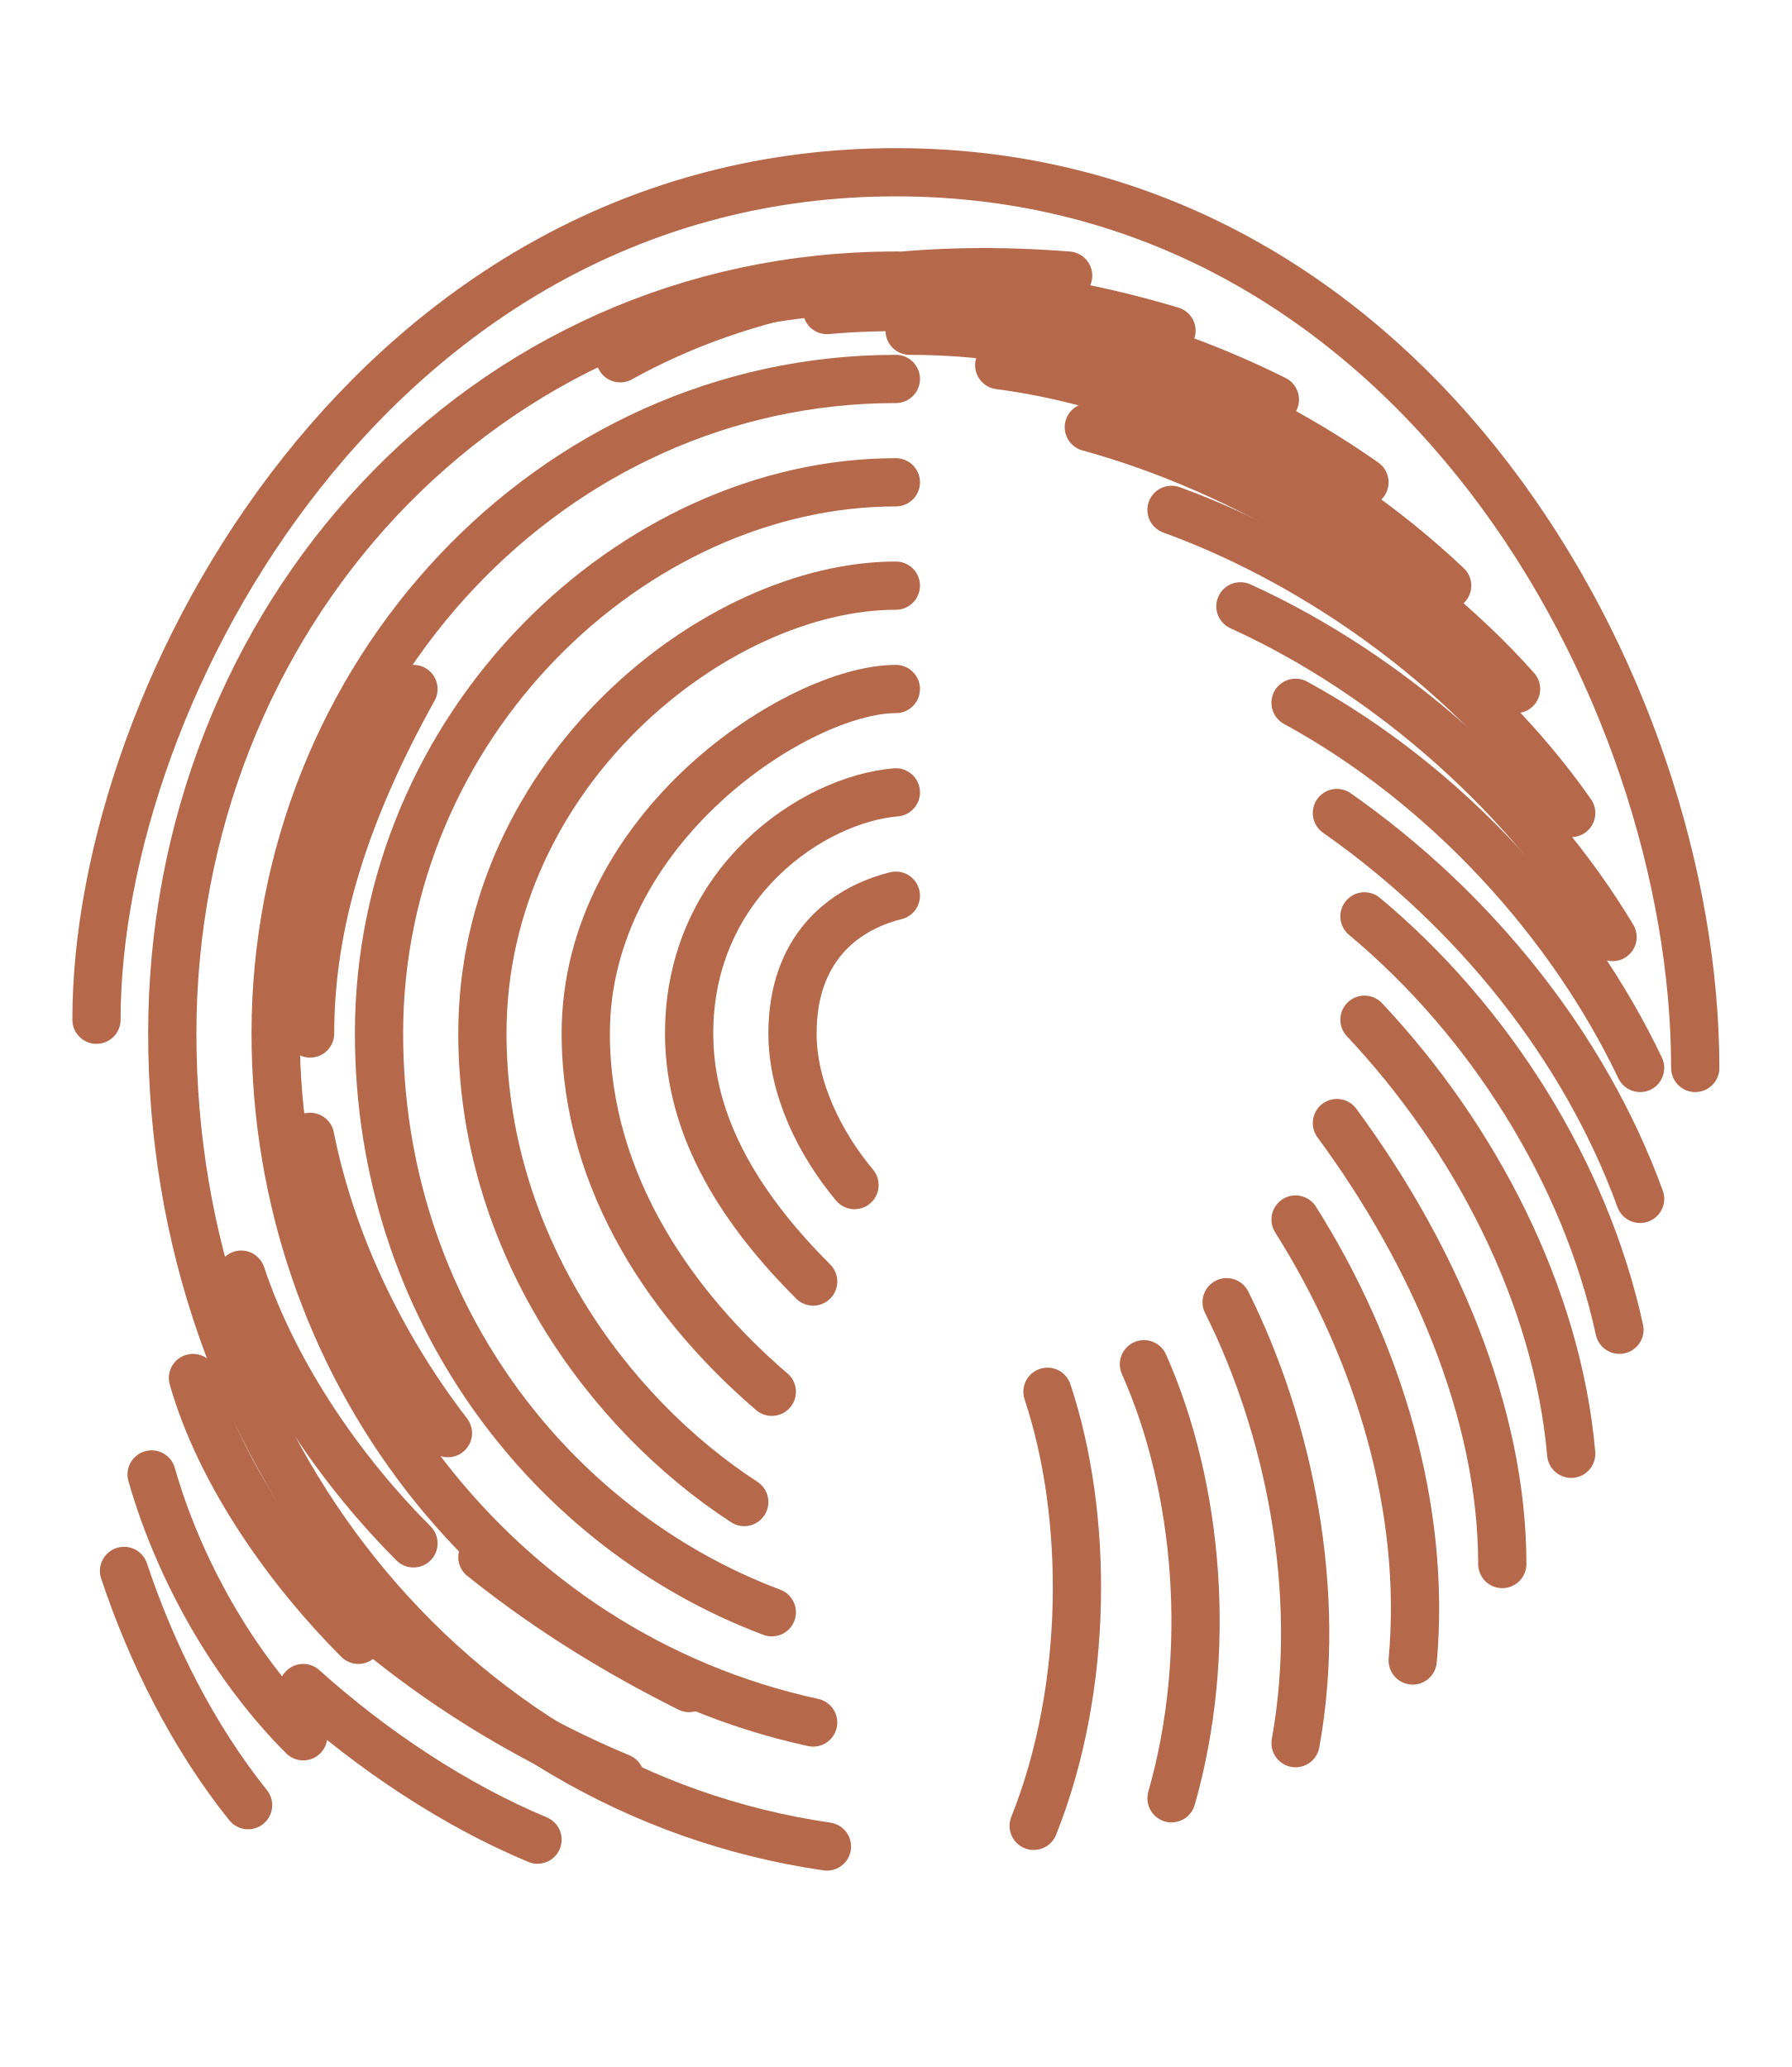
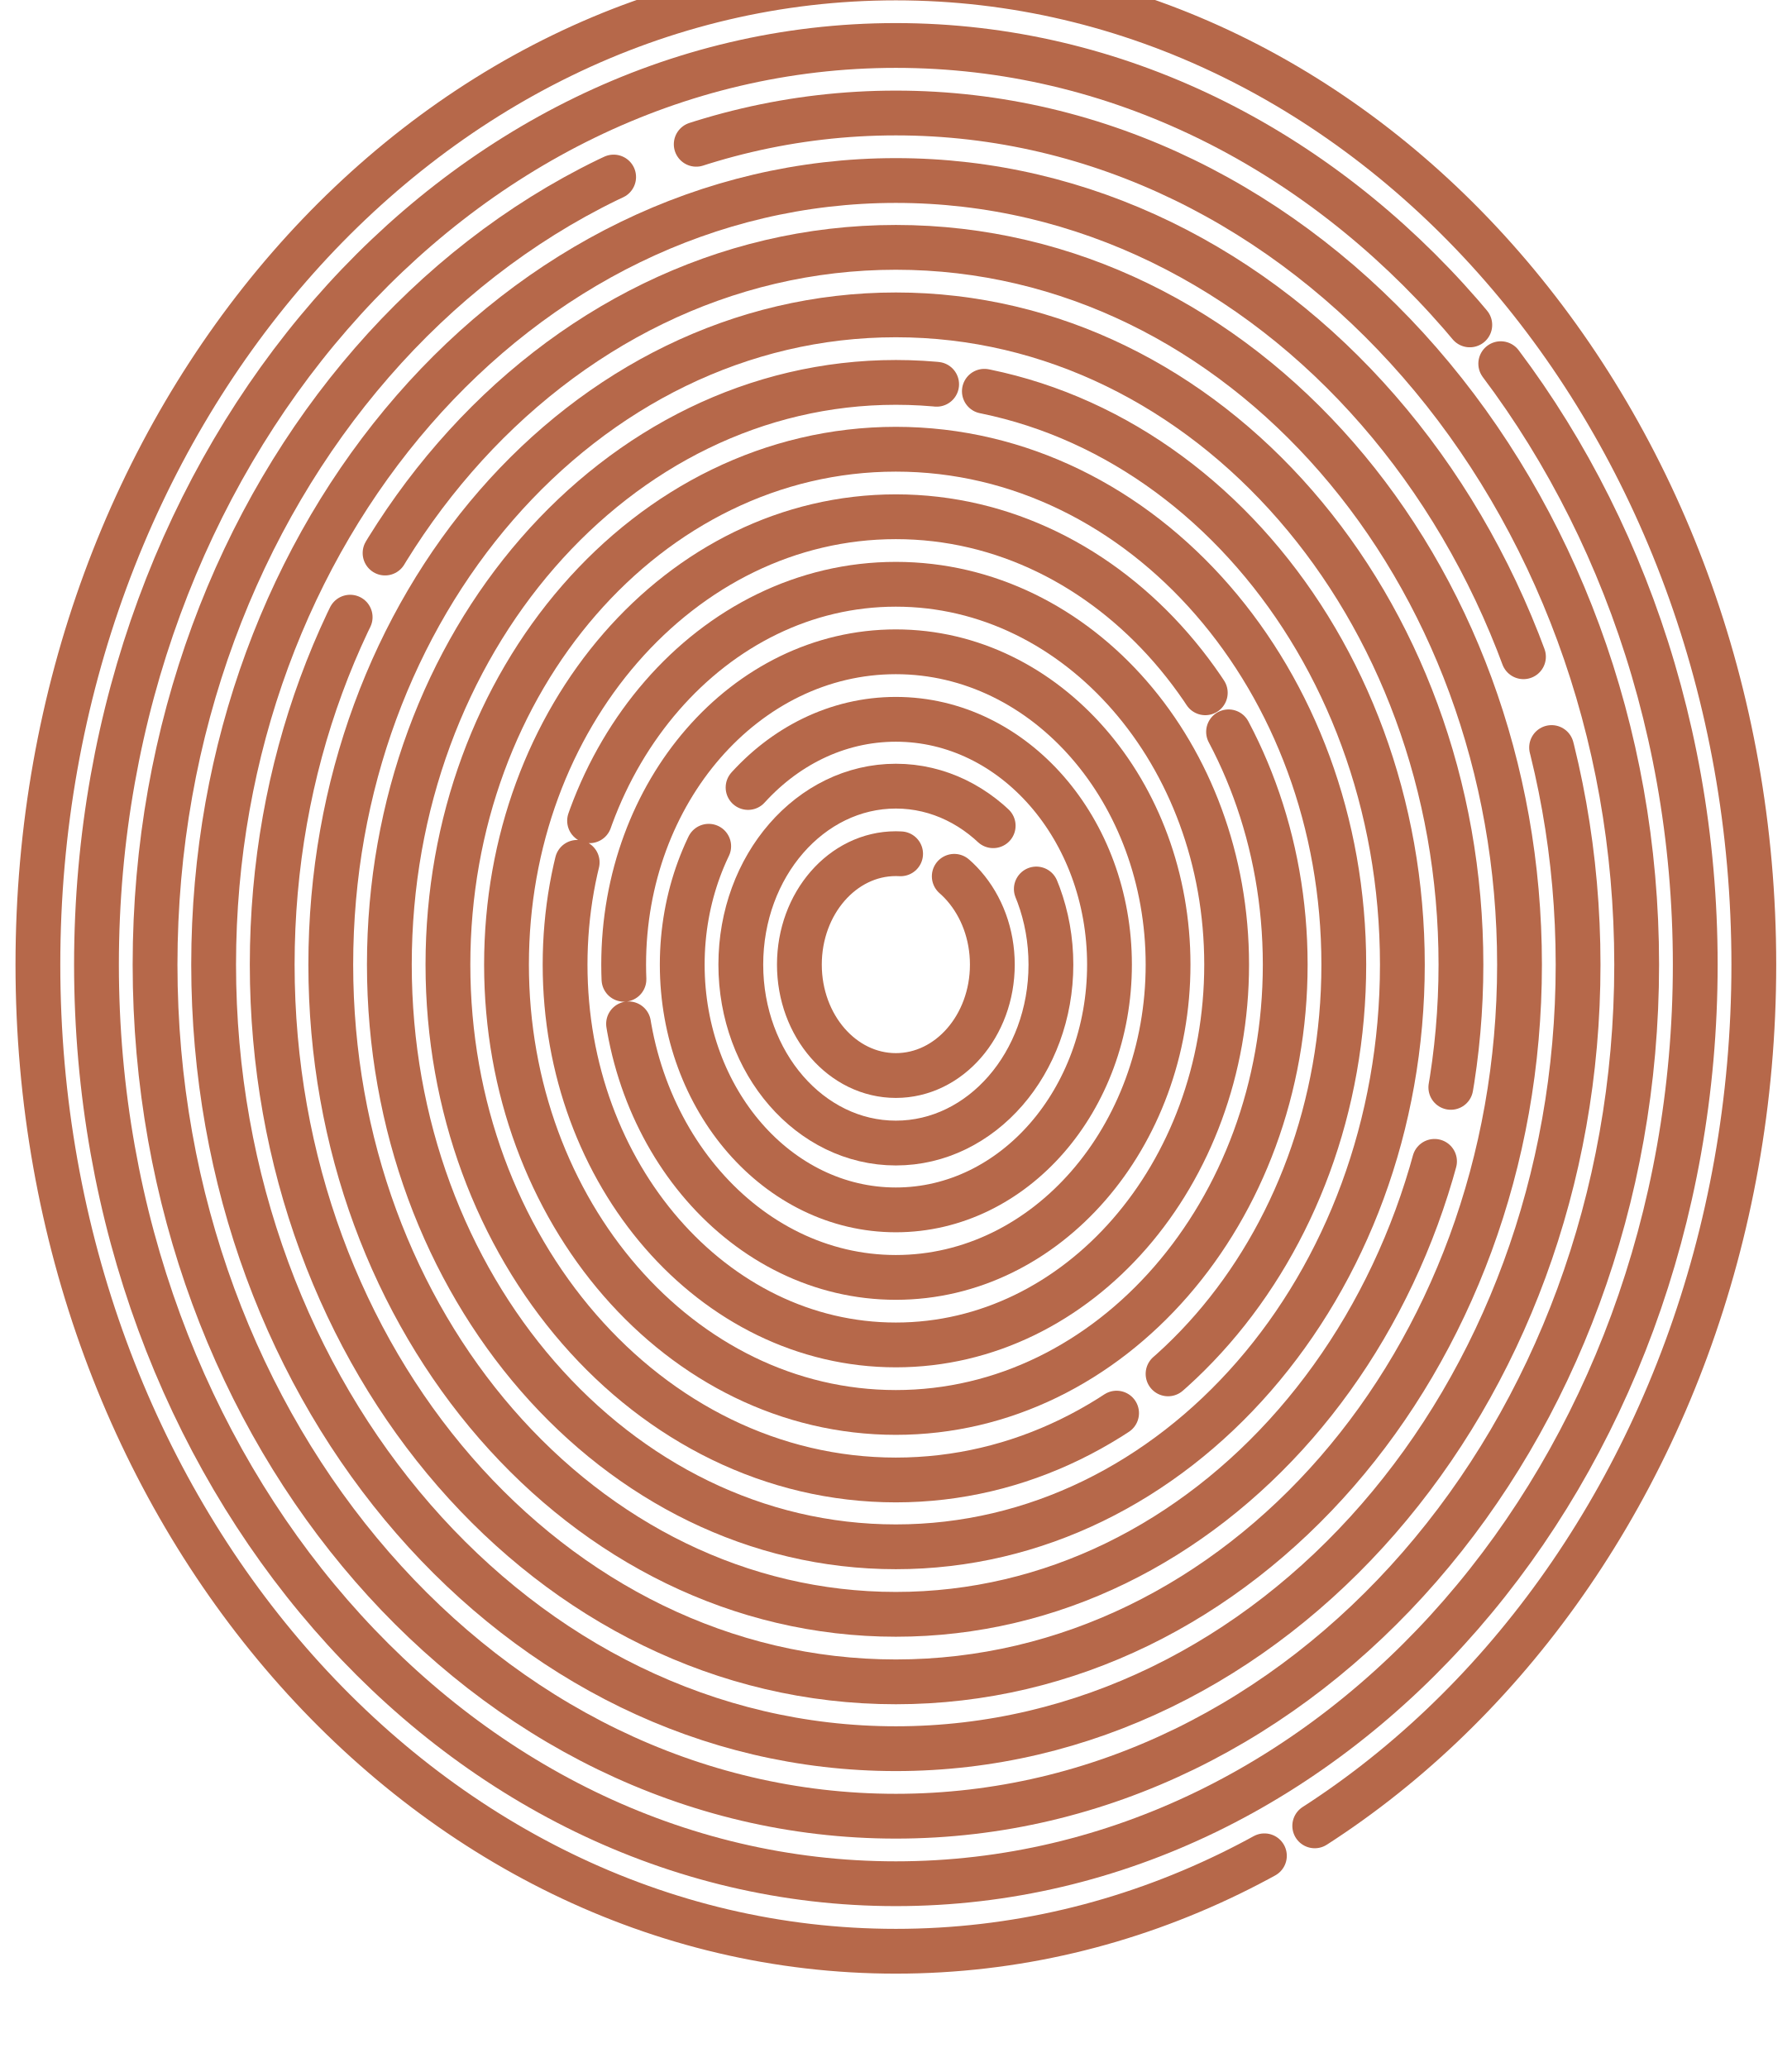
<svg xmlns="http://www.w3.org/2000/svg" viewBox="0 0 260 300" fill="none">
-   <g stroke="#B6684A" stroke-width="7" stroke-linecap="round" fill="none">
-     <path d="M130 40 C70 40 25 90 25 150 C25 210 65 260 120 268" />
-     <path d="M130 55 C80 55 40 98 40 150 C40 198 72 240 118 250" />
-     <path d="M130 70 C92 70 55 105 55 150 C55 190 80 222 112 234" />
-     <path d="M60 100 C50 118 45 134 45 150" />
-     <path d="M130 85 C104 85 70 112 70 150 C70 180 88 205 108 218" />
-     <path d="M45 165 C48 180 55 195 65 208" />
-     <path d="M130 100 C116 100 85 120 85 150 C85 172 98 190 112 202" />
-     <path d="M35 185 C40 200 50 214 60 224" />
-     <path d="M130 115 C118 116 100 128 100 150 C100 164 108 176 118 186" />
-     <path d="M28 200 C32 214 42 228 52 238" />
-     <path d="M130 130 C122 132 115 138 115 150 C115 158 119 166 124 172" />
-     <path d="M22 214 C26 228 34 242 44 252" />
-     <path d="M18 228 C22 240 28 252 36 262" />
-     <path d="M100 245 C90 240 80 234 70 226" />
-     <path d="M90 258 C78 253 66 246 55 237" />
-     <path d="M78 267 C66 262 54 254 44 245" />
-     <path d="M155 40 C130 38 108 42 90 52" />
-     <path d="M170 48 C150 42 128 40 108 44" />
-     <path d="M185 58 C165 48 142 43 120 45" />
-     <path d="M198 70 C178 56 155 48 132 48" />
-     <path d="M210 85 C192 68 168 56 145 53" />
-     <path d="M220 100 C204 82 180 68 158 62" />
-     <path d="M228 118 C214 98 192 82 170 74" />
-     <path d="M234 136 C222 116 202 98 180 88" />
-     <path d="M238 155 C228 134 210 114 188 102" />
-     <path d="M238 174 C230 152 214 132 194 118" />
-     <path d="M235 193 C230 170 216 148 198 133" />
-     <path d="M228 211 C226 188 214 165 198 148" />
-     <path d="M218 227 C218 205 208 182 194 163" />
-     <path d="M205 241 C207 219 200 196 188 177" />
-     <path d="M188 253 C192 231 187 207 178 189" />
-     <path d="M170 261 C176 240 174 216 166 198" />
-     <path d="M150 265 C158 245 158 220 152 202" />
-     <path d="M14 148 C14 100 55 25 130 25 C205 25 246 100 246 155" />
+   <g stroke="#B6684A" stroke-width="6.5" stroke-linecap="round" fill="none">
+     <ellipse cx="130" cy="140" rx="14.0" ry="16.1" stroke-dasharray="86.0 8.6" stroke-dashoffset="14.3" />
+     <ellipse cx="130" cy="140" rx="22.5" ry="25.9" stroke-dasharray="140.8 11.2" stroke-dashoffset="11.0" />
+     <ellipse cx="130" cy="140" rx="31.0" ry="35.6" stroke-dasharray="199.1 10.3" stroke-dashoffset="76.6" />
+     <ellipse cx="130" cy="140" rx="39.5" ry="45.4" stroke-dasharray="260.3 6.5" stroke-dashoffset="135.4" />
+     <ellipse cx="130" cy="140" rx="48.0" ry="55.2" stroke-dasharray="317.9 6.3" stroke-dashoffset="140.6" />
+     <ellipse cx="130" cy="140" rx="56.5" ry="65.0" stroke-dasharray="375.1 6.6" stroke-dashoffset="34.6" />
+     <ellipse cx="130" cy="140" rx="65.0" ry="74.8" stroke-dasharray="429.6 9.4" stroke-dashoffset="363.0" />
+     <ellipse cx="130" cy="140" rx="73.5" ry="84.5" stroke-dasharray="489.5 7.0" stroke-dashoffset="110.8" />
+     <ellipse cx="130" cy="140" rx="82.0" ry="94.3" stroke-dasharray="542.8 11.0" stroke-dashoffset="524.9" />
+     <ellipse cx="130" cy="140" rx="90.5" ry="104.1" stroke-dasharray="600.7 10.6" stroke-dashoffset="242.5" />
+     <ellipse cx="130" cy="140" rx="99.0" ry="113.8" stroke-dasharray="654.9 13.8" stroke-dashoffset="31.1" />
+     <ellipse cx="130" cy="140" rx="107.5" ry="123.6" stroke-dasharray="713.2 12.9" stroke-dashoffset="210.3" />
+     <ellipse cx="130" cy="140" rx="116.0" ry="133.4" stroke-dasharray="776.4 7.2" stroke-dashoffset="92.3" />
+     <ellipse cx="130" cy="140" rx="124.5" ry="143.2" stroke-dasharray="832.5 8.5" stroke-dashoffset="686.3" />
  </g>
</svg>
